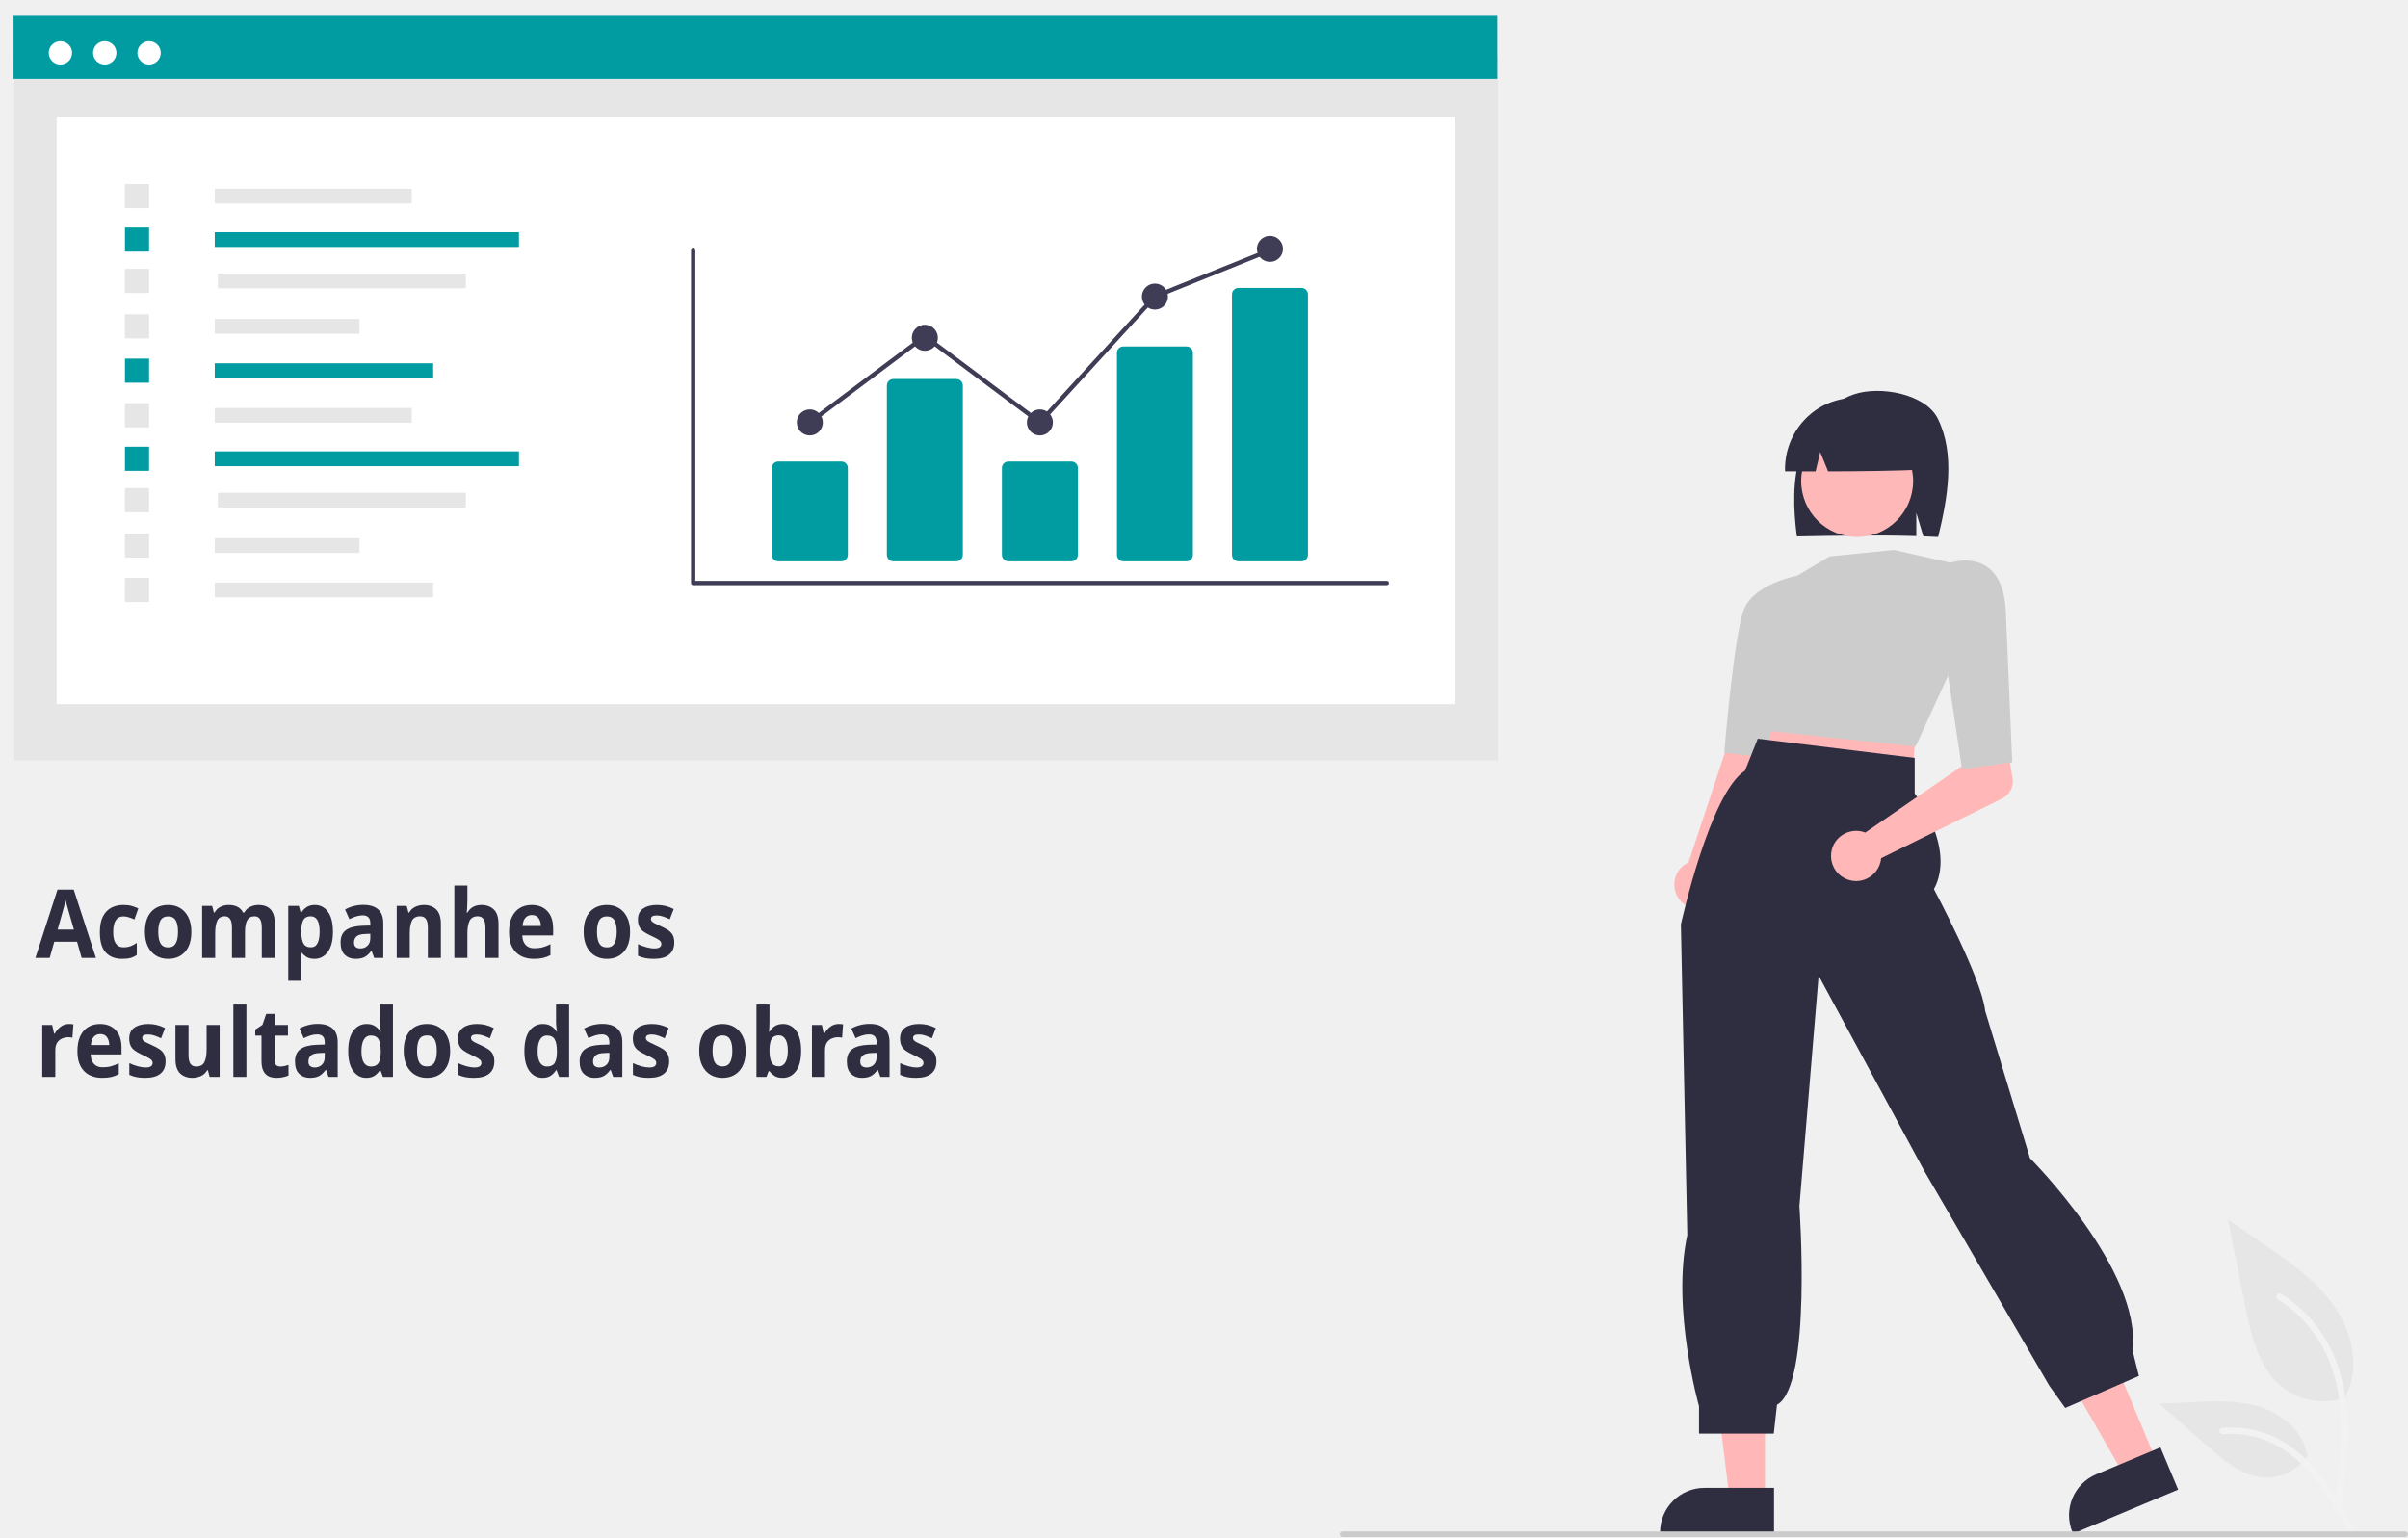
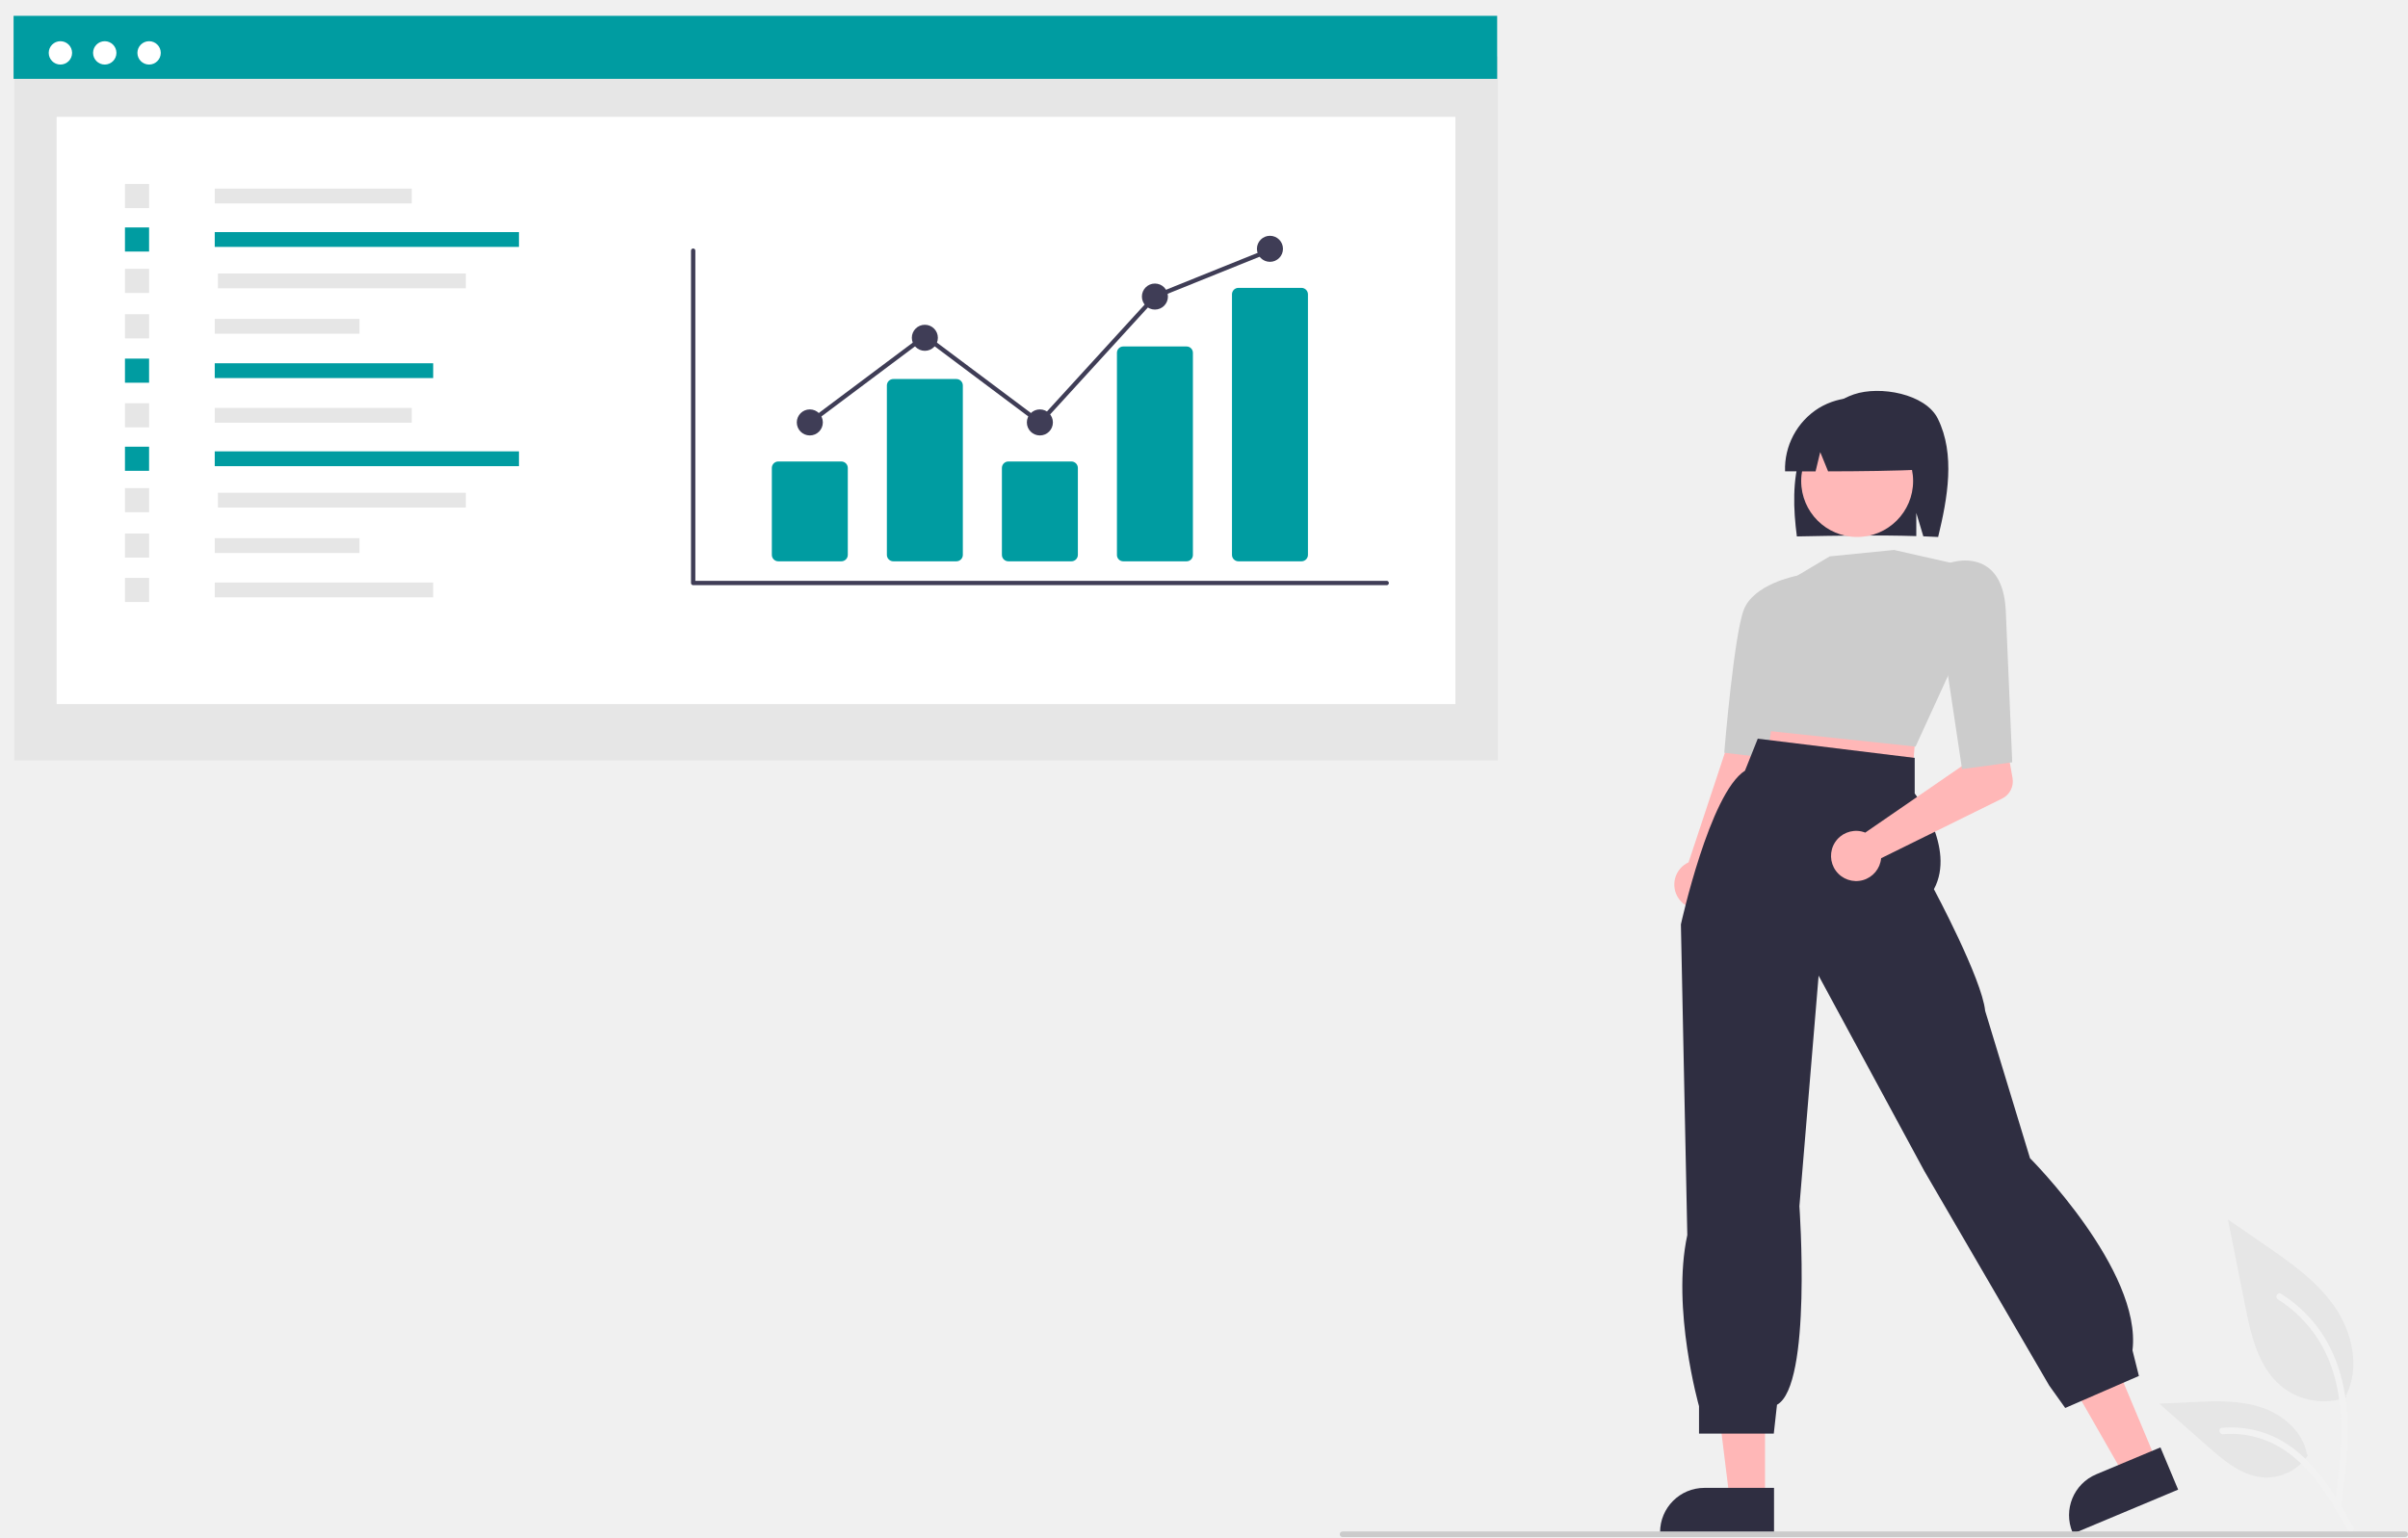
<svg xmlns="http://www.w3.org/2000/svg" id="aa7e3978-927b-421e-bb97-044ef9e1e94c" data-name="Layer 1" width="863.359" height="551.172" viewBox="0 0 863.359 551.172" version="1.1">
  <defs id="defs109" />
  <path id="af9c47ac-a2dc-4072-9acc-a467df334c71" data-name="Path 438" d="M1009.539,675.541a24.215,24.215,0,0,1-23.383-4.119c-8.19-6.874-10.758-18.196-12.847-28.682l-6.18-31.017,12.938,8.908c9.305,6.406,18.818,13.019,25.26,22.298s9.252,21.947,4.078,31.988" transform="translate(-168.3204 -174.414)" fill="#e6e6e6" />
  <path id="a2175a99-769b-4e22-9c2a-ba3916b1dd51" data-name="Path 439" d="M1007.541,715.252c1.628-11.864,3.304-23.881,2.159-35.872-1.015-10.649-4.264-21.049-10.878-29.579a49.206,49.206,0,0,0-12.625-11.44c-1.262-.796-2.424,1.204-1.167,1.997a46.779,46.779,0,0,1,18.504,22.326c4.029,10.246,4.675,21.416,3.982,32.3-.419,6.582-1.311,13.121-2.206,19.653a1.198,1.198,0,0,0,.808,1.423,1.163,1.163,0,0,0,1.423-.808Z" transform="translate(-168.3204 -174.414)" fill="#f2f2f2" />
  <path id="af3ce5ac-a957-487e-9ef8-bdcad0da5bae" data-name="Path 442" d="M995.82,696.215a17.825,17.825,0,0,1-15.531,8.019c-7.864-.373-14.418-5.86-20.317-11.07l-17.452-15.409,11.55-.553c8.306-.398,16.827-.771,24.738,1.793s15.208,8.726,16.654,16.915" transform="translate(-168.3204 -174.414)" fill="#e6e6e6" />
  <path id="baa57c63-949d-49ac-a818-33ae8c022157" data-name="Path 443" d="M1012.144,722.072c-7.84-13.871-16.932-29.288-33.181-34.216a37.026,37.026,0,0,0-13.955-1.441c-1.482.128-1.112,2.412.367,2.285a34.398,34.398,0,0,1,22.272,5.892c6.28,4.275,11.17,10.218,15.308,16.519,2.535,3.861,4.806,7.884,7.076,11.903C1010.756,724.298,1012.878,723.371,1012.144,722.072Z" transform="translate(-168.3204 -174.414)" fill="#f2f2f2" />
  <rect id="b0eb2d2e-6002-4ca6-b573-2a3a0ae57324" data-name="Rectangle 62" x="5.093" y="20.258" width="531.924" height="252.407" fill="#e6e6e6" />
  <rect id="b22521a2-b305-47e5-91b3-f89bb30cedaf" data-name="Rectangle 75" x="20.304" y="41.902" width="501.503" height="210.591" fill="#ffffff" />
  <rect id="b9a97102-17ad-4853-bba8-52d2fbac14c1" data-name="Rectangle 80" width="531.924" height="22.598" fill="#6c63ff" style="fill:#009ca1;fill-opacity:1" x="4.867" y="5.675" />
  <circle id="f3a384f8-0054-45a4-b875-f53a31bc49a8" data-name="Ellipse 90" cx="21.659" cy="18.963" r="4.188" fill="#ffffff" />
  <circle id="a6ee8772-6be5-4bf0-b917-98ef2062699d" data-name="Ellipse 91" cx="37.557" cy="18.963" r="4.188" fill="#ffffff" />
  <circle id="a71cc61a-5bfc-4a03-b945-2c535d93104d" data-name="Ellipse 92" cx="53.456" cy="18.963" r="4.188" fill="#ffffff" />
  <path d="M 497.19,209.842 H 248.531 a 0.778,0.778 0 0 1 -0.778,-0.778 V 89.882 a 0.778,0.778 0 0 1 1.556,0 V 208.286 h 247.881 a 0.778,0.778 0 0 1 0,1.556 z" fill="#3f3d56" id="path12" />
  <path d="m 301.659,201.282 h -22.616 a 2.313,2.313 0 0 1 -2.31,-2.31 v -31.177 a 2.313,2.313 0 0 1 2.31,-2.31 h 22.616 a 2.313,2.313 0 0 1 2.31,2.31 v 31.177 a 2.313,2.313 0 0 1 -2.31,2.31 z" fill="#6c63ff" id="path14" style="fill:#009ca1;fill-opacity:1" />
  <path d="m 342.903,201.282 h -22.616 a 2.313,2.313 0 0 1 -2.31,-2.31 V 138.224 a 2.313,2.313 0 0 1 2.31,-2.31 h 22.616 a 2.313,2.313 0 0 1 2.31,2.31 v 60.748 a 2.313,2.313 0 0 1 -2.31,2.31 z" fill="#6c63ff" id="path16" style="fill:#009ca1;fill-opacity:1" />
  <path d="m 384.147,201.282 h -22.616 a 2.313,2.313 0 0 1 -2.31,-2.31 v -31.177 a 2.313,2.313 0 0 1 2.31,-2.31 h 22.616 a 2.313,2.313 0 0 1 2.31,2.31 v 31.177 a 2.313,2.313 0 0 1 -2.31,2.31 z" fill="#6c63ff" id="path18" style="fill:#009ca1;fill-opacity:1" />
  <path d="m 425.391,201.282 h -22.616 a 2.262,2.262 0 0 1 -2.31,-2.205 v -72.63 a 2.262,2.262 0 0 1 2.31,-2.205 h 22.616 a 2.262,2.262 0 0 1 2.31,2.205 v 72.63 a 2.262,2.262 0 0 1 -2.31,2.205 z" fill="#6c63ff" id="path20" style="fill:#009ca1;fill-opacity:1" />
  <path d="m 466.635,201.282 h -22.616 a 2.313,2.313 0 0 1 -2.31,-2.31 v -93.432 a 2.313,2.313 0 0 1 2.31,-2.31 h 22.616 a 2.313,2.313 0 0 1 2.31,2.31 v 93.432 a 2.313,2.313 0 0 1 -2.31,2.31 z" fill="#6c63ff" id="path22" style="fill:#009ca1;fill-opacity:1" />
  <circle cx="290.35" cy="151.478" r="4.669" fill="#3f3d56" id="circle24" />
  <circle cx="331.594" cy="121.129" r="4.669" fill="#3f3d56" id="circle26" />
  <circle cx="372.838" cy="151.478" r="4.669" fill="#3f3d56" id="circle28" />
  <circle cx="414.082" cy="106.343" r="4.669" fill="#3f3d56" id="circle30" />
  <circle cx="455.326" cy="89.223" r="4.669" fill="#3f3d56" id="circle32" />
  <polygon points="326.728,113.938 367.873,144.757 408.761,100.013 408.925,99.946 450.169,83.328 450.751,84.772 409.671,101.323 368.07,146.849 326.728,115.883 285.95,146.426 285.017,145.18 " fill="#3f3d56" id="polygon34" transform="translate(4.866559,5.675023)" />
  <rect x="76.994" y="67.642" width="70.631" height="5.309" fill="#e6e6e6" id="rect36" />
  <rect x="76.994" y="83.227" width="109.069" height="5.309" fill="#6c63ff" id="rect38" style="fill:#009ca1;fill-opacity:1" />
  <rect x="78.128" y="98.069" width="88.889" height="5.309" fill="#e6e6e6" id="rect40" />
  <rect x="76.994" y="114.355" width="51.892" height="5.309" fill="#e6e6e6" id="rect42" />
  <rect x="76.994" y="130.262" width="78.318" height="5.309" fill="#6c63ff" id="rect44" style="fill:#009ca1;fill-opacity:1" />
  <rect x="44.802" y="65.972" width="8.649" height="8.649" fill="#e6e6e6" id="rect46" />
  <rect x="44.802" y="81.557" width="8.649" height="8.649" fill="#6c63ff" id="rect48" style="fill:#009ca1;fill-opacity:1" />
  <rect x="44.802" y="96.399" width="8.649" height="8.649" fill="#e6e6e6" id="rect50" />
  <rect x="44.802" y="112.685" width="8.649" height="8.649" fill="#e6e6e6" id="rect52" />
  <rect x="44.802" y="128.592" width="8.649" height="8.649" fill="#6c63ff" id="rect54" style="fill:#009ca1;fill-opacity:1" />
  <rect x="76.994" y="146.269" width="70.631" height="5.309" fill="#e6e6e6" id="rect56" />
  <rect x="76.994" y="161.854" width="109.069" height="5.309" fill="#6c63ff" id="rect58" style="fill:#009ca1;fill-opacity:1" />
  <rect x="78.128" y="176.696" width="88.889" height="5.309" fill="#e6e6e6" id="rect60" />
  <rect x="76.994" y="192.982" width="51.892" height="5.309" fill="#e6e6e6" id="rect62" />
  <rect x="76.994" y="208.889" width="78.318" height="5.309" fill="#e6e6e6" id="rect64" />
  <rect x="44.802" y="144.599" width="8.649" height="8.649" fill="#e6e6e6" id="rect66" />
  <rect x="44.802" y="160.184" width="8.649" height="8.649" fill="#6c63ff" id="rect68" style="fill:#009ca1;fill-opacity:1" />
  <rect x="44.802" y="175.026" width="8.649" height="8.649" fill="#e6e6e6" id="rect70" />
  <rect x="44.802" y="191.312" width="8.649" height="8.649" fill="#e6e6e6" id="rect72" />
  <rect x="44.802" y="207.219" width="8.649" height="8.649" fill="#e6e6e6" id="rect74" />
  <path d="M813.9,337.216c2.975-9.481,9.74-18.177,19.097-21.383,9.357-3.205,25.679-.209,30.092,8.688,6.359,12.823,3.502,28.526.13,42.448-1.758-.093-3.533-.166-5.313-.233l-2.518-8.391V366.654c-13.891-.429-28.352-.161-42.822.117C811.27,356.915,810.925,346.698,813.9,337.216Z" transform="translate(-168.3204 -174.414)" fill="#2f2e41" id="path76" />
  <polygon points="773.219 524.09 761.533 528.987 737.084 486.247 754.33 479.019 773.219 524.09" fill="#ffb7b7" id="polygon78" />
  <path d="M949.266,708.582l-37.678,15.79-.2-.477a15.902,15.902,0,0,1,8.519-20.811l.001-0,23.012-9.644Z" transform="translate(-168.3204 -174.414)" fill="#2f2e41" id="path80" />
  <path d="M770.179,496.608a8.766,8.766,0,0,1,3.556-12.962l25.115-75.786,16.82,8.971L785.695,488.505a8.813,8.813,0,0,1-15.515,8.103Z" transform="translate(-168.3204 -174.414)" fill="#ffb7b7" id="path82" />
  <polygon points="632.825 537.677 620.155 537.676 614.128 488.807 632.827 488.808 632.825 537.677" fill="#ffb7b7" id="polygon84" />
  <path d="M804.376,724.372l-40.852-.002v-.517a15.902,15.902,0,0,1,15.901-15.901h.001l24.951.001Z" transform="translate(-168.3204 -174.414)" fill="#2f2e41" id="path86" />
  <polygon points="683.623 259.72 686.494 267.184 685.92 274.648 630.801 267.759 632.524 261.443 638.839 253.979 683.623 259.72" fill="#ffb7b7" id="polygon88" />
  <circle cx="665.859" cy="172.485" r="20.067" fill="#ffb8b8" id="circle90" />
  <path d="M855.119,442.133l-54.657-5.814-2.368-7.744c-.736-1.009-7.673-10.841-6.135-20.669a17.118,17.118,0,0,1,7.395-11.462l13.289-15.56,11.691-6.959,23.047-2.304.079.018,20.691,4.682-.251,37.928Z" transform="translate(-168.3204 -174.414)" fill="#ccc" id="path92" />
  <path d="M801.839,446.153l-15.313-1.818.04-.481c.141-1.691,3.49-41.514,6.92-50.66,3.504-9.343,18.68-12.254,19.324-12.373l.186-.034,3.373,2.023-9.307,29.085Z" transform="translate(-168.3204 -174.414)" fill="#ccc" id="path94" />
  <path d="M854.815,446.192v12.754s14.928,19.399,6.89,34.327c0,0,17.225,32.153,18.373,43.636l16.076,52.822s40.191,40.191,36.746,68.899l2.297,9.187L908.785,679.299l-5.742-8.038-44.784-76.937-37.894-70.047-6.89,82.678s4.593,64.305-8.038,71.195l-1.148,10.335H777.484v-9.824s-9.941-34.96-4.2-61.371l-2.297-111.386s10.335-47.081,22.966-55.119l4.593-11.483Z" transform="translate(-168.3204 -174.414)" fill="#2f2e41" id="path96" />
  <path d="M835.726,472.56a9.028,9.028,0,0,1,1.358.42l35.032-24.114-.802-10.301,15.387-3.242,3.191,18.097a6.86,6.86,0,0,1-3.722,7.344l-43.394,21.401a9.002,9.002,0,1,1-7.051-9.606Z" transform="translate(-168.3204 -174.414)" fill="#ffb7b7" id="path98" />
  <path d="M871.785,450.198,864.655,402.63l-5.853-24.573,8.745-1.828c.238-.088,7.358-2.495,13.107,1.38,4.138,2.79,6.43,8.083,6.812,15.734l2.316,54.43Z" transform="translate(-168.3204 -174.414)" fill="#ccc" id="path100" />
  <path d="M820.391,320.768a25.205,25.205,0,0,1,38.32,21.997c-11.217.516-23.0.65-34.948.673l-2.824-6.911-1.665,6.916q-5.461-.001-10.943-.014A25.735,25.735,0,0,1,820.391,320.768Z" transform="translate(-168.3204 -174.414)" fill="#2f2e41" id="path102" />
  <path d="M1030.68,725.586h-381a1,1,0,1,1,0-2h381a1,1,0,0,1,0,2Z" transform="translate(-168.3204 -174.414)" fill="#cbcbcb" id="path104" />
-   <text xml:space="preserve" style="font-style:normal;font-variant:normal;font-weight:bold;font-stretch:normal;font-size:32.762px;line-height:1.25;font-family:sans-serif;-inkscape-font-specification:'sans-serif Bold';fill:#2f2e41;fill-opacity:1;stroke:none;stroke-width:0.819" x="13.226" y="329.66" id="text3654" transform="scale(0.9597156,1.041975)">
-     <tspan id="tspan3652" x="13.226" y="329.66" style="font-style:normal;font-variant:normal;font-weight:bold;font-stretch:normal;font-family:sans-serif;-inkscape-font-specification:'sans-serif Bold';fill:#2f2e41;fill-opacity:1;stroke-width:0.819">Acompanhe os</tspan>
-     <tspan x="13.226" y="370.612" style="font-style:normal;font-variant:normal;font-weight:bold;font-stretch:normal;font-family:sans-serif;-inkscape-font-specification:'sans-serif Bold';fill:#2f2e41;fill-opacity:1;stroke-width:0.819" id="tspan8205">resultados das obras</tspan>
-   </text>
</svg>
